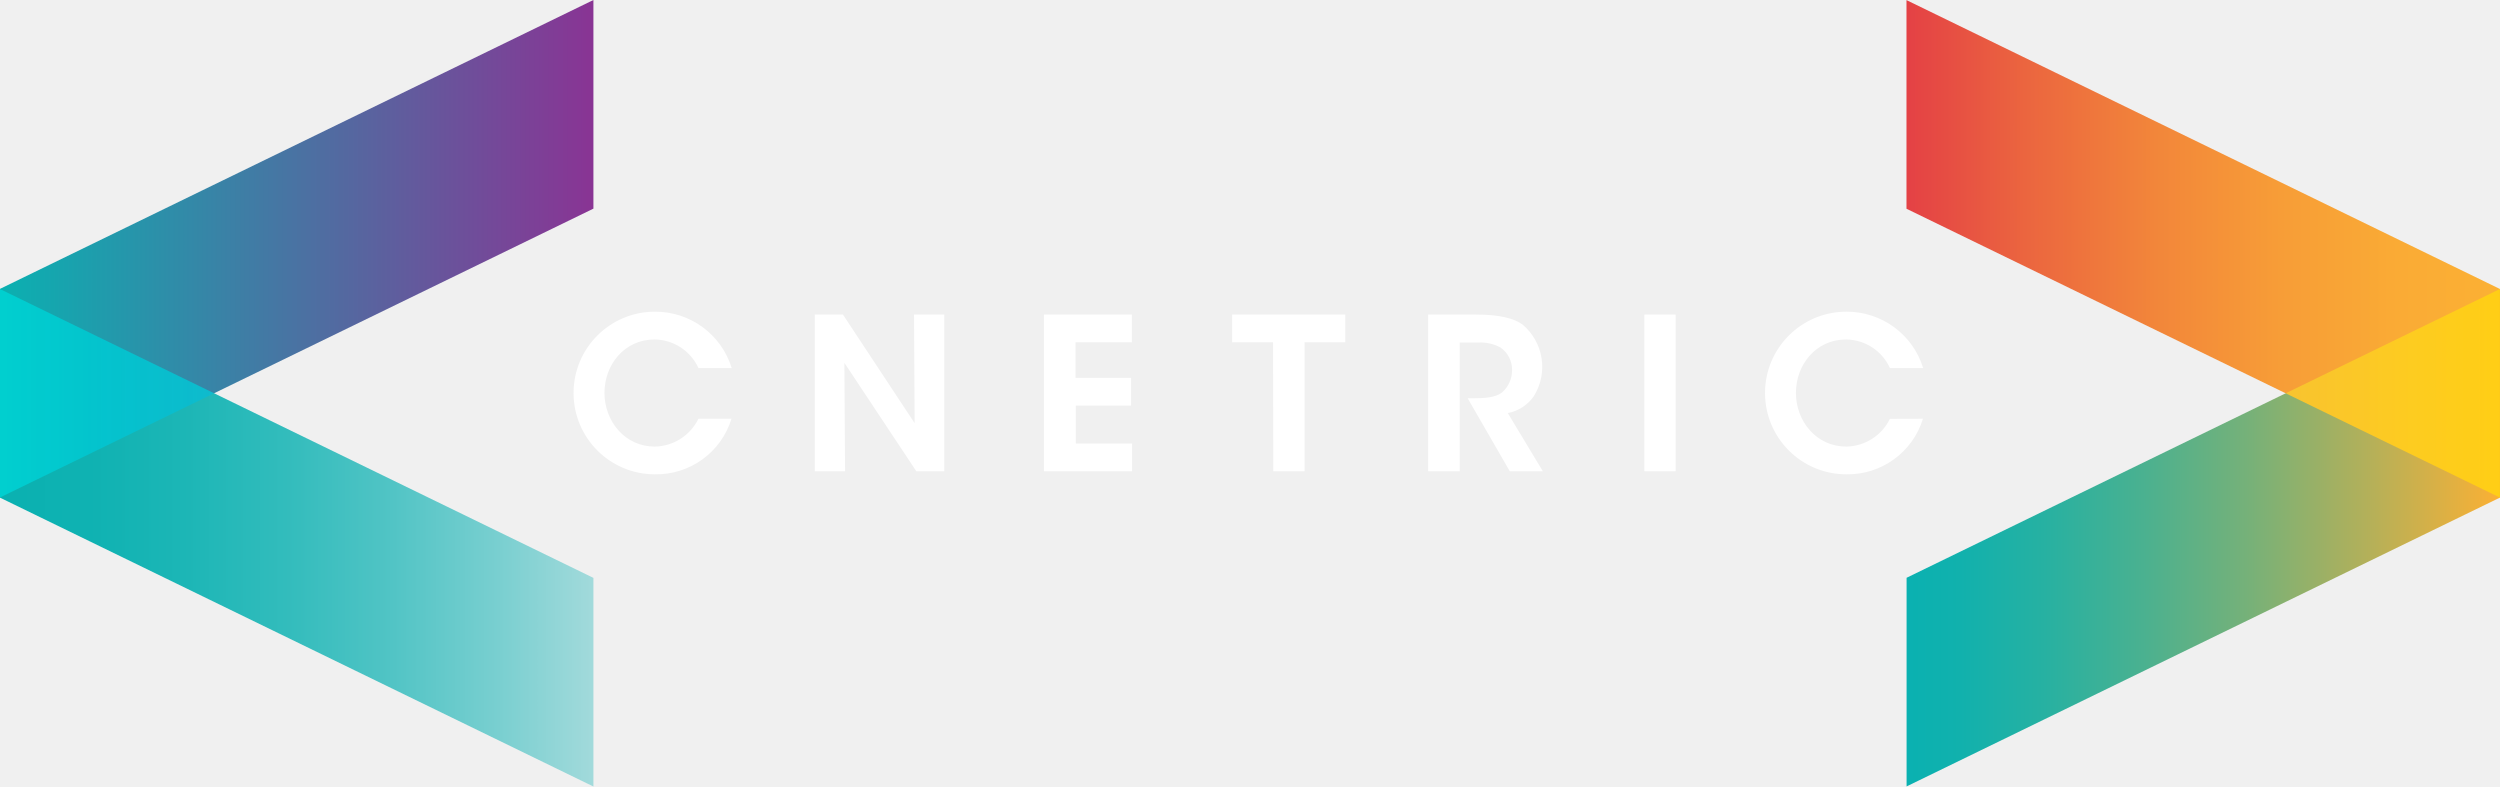
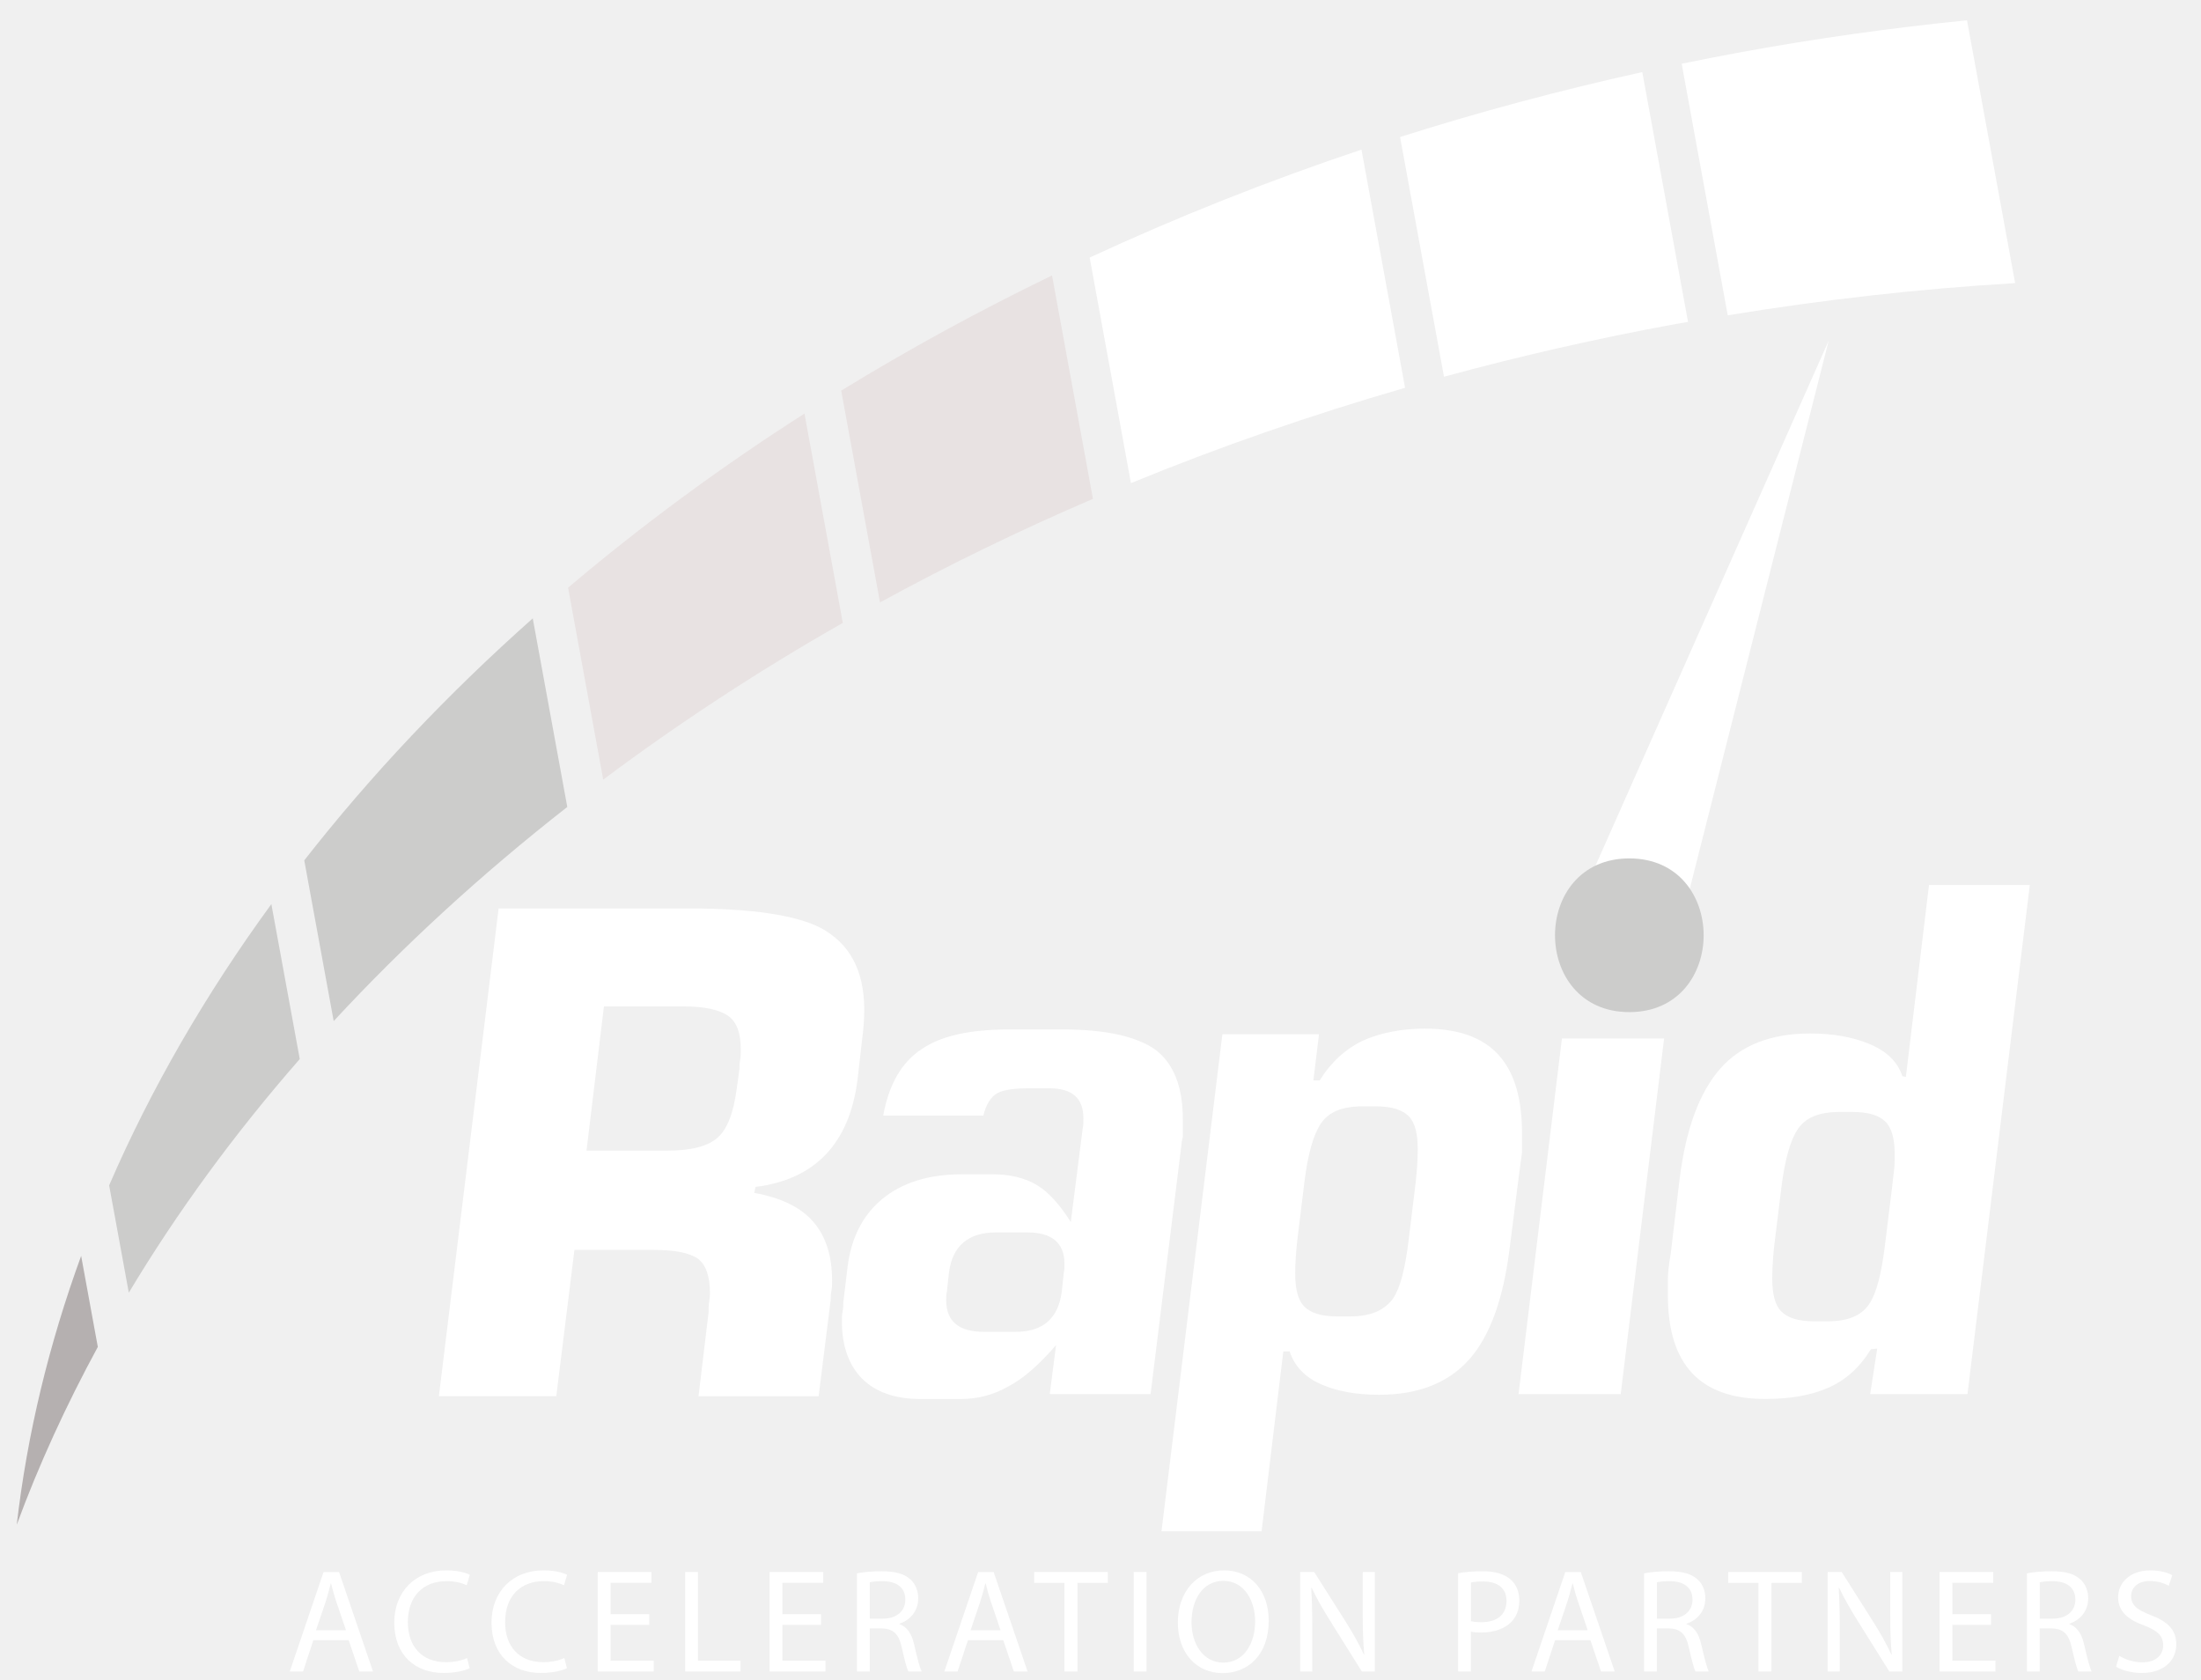
- <svg xmlns="http://www.w3.org/2000/svg" viewBox="0 0 479.64 150.9">
-   <defs>
-     <style>.cls-1{isolation:isolate;}.cls-2,.cls-3,.cls-4,.cls-5{mix-blend-mode:overlay;}.cls-2{fill:url(#linear-gradient);}.cls-3{fill:url(#linear-gradient-2);}.cls-4{fill:url(#linear-gradient-3);}.cls-5{fill:url(#linear-gradient-4);}.cls-6{fill:#fff;}</style>
-     <linearGradient id="linear-gradient" x1="5414" y1="-1910.5" x2="5414" y2="-2024.35" gradientTransform="translate(2024.35 5517.18) rotate(-90)" gradientUnits="userSpaceOnUse">
-       <stop offset="0" stop-color="#a2dadb" />
-       <stop offset="0.16" stop-color="#79cfd0" />
-       <stop offset="0.34" stop-color="#51c4c5" />
-       <stop offset="0.52" stop-color="#32bcbc" />
-       <stop offset="0.69" stop-color="#1cb6b6" />
-       <stop offset="0.85" stop-color="#0fb2b2" />
-       <stop offset="1" stop-color="#0ab1b1" />
-     </linearGradient>
-     <linearGradient id="linear-gradient-2" x1="2074.61" y1="-1910.5" x2="2074.61" y2="-2024.35" gradientTransform="matrix(0, 1, 1, 0, 2024.35, -2026.89)" gradientUnits="userSpaceOnUse">
-       <stop offset="0" stop-color="#893494" />
-       <stop offset="1" stop-color="#0ab1b1" />
-     </linearGradient>
-     <linearGradient id="linear-gradient-3" x1="2072.09" y1="5101.05" x2="2072.09" y2="5214.9" gradientTransform="translate(5580.67 -2024.35) rotate(90)" gradientUnits="userSpaceOnUse">
-       <stop offset="0.01" stop-color="#fbb034" />
-       <stop offset="0.17" stop-color="#faab35" />
-       <stop offset="0.37" stop-color="#f79d37" />
-       <stop offset="0.58" stop-color="#f2863a" />
-       <stop offset="0.8" stop-color="#eb653f" />
-       <stop offset="1" stop-color="#e44145" />
-     </linearGradient>
-     <linearGradient id="linear-gradient-4" x1="5416.56" y1="5101.03" x2="5416.56" y2="5214.88" gradientTransform="matrix(0, -1, -1, 0, 5580.67, 5519.71)" gradientUnits="userSpaceOnUse">
-       <stop offset="0" stop-color="#fbb034" />
-       <stop offset="0.22" stop-color="#b4b059" />
-       <stop offset="0.42" stop-color="#77b178" />
-       <stop offset="0.61" stop-color="#48b191" />
-       <stop offset="0.77" stop-color="#26b1a2" />
-       <stop offset="0.91" stop-color="#11b1ad" />
-       <stop offset="1" stop-color="#0ab1b1" />
-     </linearGradient>
-   </defs>
-   <g class="cls-1">
-     <g id="Layer_1" data-name="Layer 1">
-       <polygon class="cls-2" points="113.85 110.87 113.85 150.9 0 95.48 0 55.46 113.85 110.87" />
-       <polygon class="cls-3" points="113.85 40.03 113.85 0 0 55.42 0 95.44 113.85 40.03" />
-       <polygon class="cls-4" points="365.77 40.05 365.77 0.02 479.62 55.44 479.62 95.46 365.77 40.05" />
-       <polygon class="cls-5" points="365.79 110.85 365.79 150.88 479.64 95.46 479.64 55.44 365.79 110.85" />
-       <path class="cls-6" d="M140.34,80.34A15.09,15.09,0,0,1,125.64,91a15.6,15.6,0,1,1,0-31.2,15.31,15.31,0,0,1,14.74,10.81H134a9.36,9.36,0,0,0-8.41-5.48c-5.85,0-9.62,4.91-9.62,10.23,0,5.48,3.94,10.32,9.66,10.32A9.5,9.5,0,0,0,134,80.34Z" />
-       <path class="cls-6" d="M175.48,81.19l-.12-20.84h5.8V90.41H175.8L162,69.61l.13,20.8h-5.81V60.35h5.4Z" />
-       <path class="cls-6" d="M200.29,60.35h16.86v5.32h-10.8V72.5H217v5.32h-10.6v7.27h10.8v5.32H200.29Z" />
-       <path class="cls-6" d="M244.24,65.67h-7.85V60.35H258.1v5.32h-7.81V90.41h-6Z" />
-       <path class="cls-6" d="M274,60.35h9.1c4.67,0,7.35.73,9,1.91A10.6,10.6,0,0,1,294.28,76a7.87,7.87,0,0,1-5,3.25L296,90.41h-6.34l-8.08-14h1.17c2,0,4.15-.13,5.41-1.1A5.65,5.65,0,0,0,290.1,71a5.16,5.16,0,0,0-2.24-4.34,8,8,0,0,0-4.26-.94h-3.54V90.41H274Z" />
-       <path class="cls-6" d="M315.48,60.35h6V90.41h-6Z" />
-       <path class="cls-6" d="M368.93,80.34A15.1,15.1,0,0,1,354.23,91a15.6,15.6,0,1,1,0-31.2,15.32,15.32,0,0,1,14.74,10.81h-6.38a9.33,9.33,0,0,0-8.4-5.48c-5.85,0-9.63,4.91-9.63,10.23,0,5.48,3.94,10.32,9.67,10.32a9.48,9.48,0,0,0,8.36-5.32Z" />
+ <svg xmlns="http://www.w3.org/2000/svg" version="1.0" id="Layer_1" x="0px" y="0px" width="551.95px" height="421.11px" viewBox="0 0 551.95 421.11" style="enable-background:new 0 0 551.95 421.11;" xml:space="preserve">
+   <style type="text/css">
+ 	.st0{fill:#FFFFFF;}
+ 	.st1{fill:#CCCCCB;}
+ 	.st2{fill:#E8E2E2;}
+ 	.st3{fill:#B5B0B0;}
+ </style>
+   <g>
+     <g>
+       <path class="st0" d="M215.05,270.68c-2.02,15.98-10.6,25.07-25.57,26.92l-0.34,1.51c6.56,1.18,11.61,3.53,14.81,7.24    c3.19,3.7,4.71,8.58,4.71,14.8c0,0.84,0,1.68-0.17,2.53c-0.17,0.84-0.17,1.68-0.17,2.19l-3.03,24.23h-30.12l2.52-21.03    c0-0.84,0-1.85,0.17-2.87c0.17-1.01,0.17-1.68,0.17-2.02c0-4.21-1.01-7.07-3.03-8.58c-2.19-1.51-5.88-2.19-11.1-2.19h-19.85    l-4.55,36.68h-29.44l14.98-122.31h47.61c15.81,0,26.92,1.68,33.14,4.88c7.23,3.87,10.94,10.6,10.94,20.53    c0,2.19-0.17,4.71-0.51,7.24L215.05,270.68z M185.61,265.8c0.16-0.84,0.16-1.85,0.16-2.69c0-4.04-1.01-6.9-3.19-8.41    c-2.19-1.51-5.89-2.35-11.11-2.35h-20.02l-4.37,36.17h20.02c6.06,0,10.26-1.02,12.79-3.2c2.52-2.19,4.04-6.22,4.88-12.45    l0.67-4.88C185.43,267.48,185.43,266.64,185.61,265.8z" />
+       <path class="st0" d="M288.53,349.56h-25.28l1.58-12.29c-4.22,4.92-8.26,8.43-11.94,10.36c-3.69,2.1-7.72,3.16-11.76,3.16h-10.36    c-6.32,0-11.23-1.76-14.56-5.09c-3.34-3.33-5.09-8.25-5.09-14.39c0-0.7,0-1.58,0.18-2.46c0.18-0.88,0.18-1.75,0.18-2.28l1.05-8.77    c0.88-7.38,3.85-13.17,8.77-17.2c4.91-4.04,11.58-6.15,19.83-6.15h7.91c4.21,0,7.9,0.88,10.88,2.64c2.99,1.76,5.8,4.91,8.61,9.31    l2.99-23.52c0.17-0.53,0.17-1.41,0.17-2.46c0-5.09-2.81-7.54-8.6-7.54h-4.92c-3.69,0-6.49,0.35-8.08,1.23    c-1.57,0.87-2.81,2.81-3.5,5.61h-25.11c1.41-7.72,4.57-13.34,9.66-16.67c4.91-3.34,12.11-4.92,21.77-4.92h13.69    c10.71,0,18.43,1.75,23.17,5.09c4.57,3.51,6.85,9.3,6.85,17.38v2.28c0,0.7,0,1.4,0,2.11c-0.18,0.87-0.35,1.58-0.35,2.1    L288.53,349.56z M266.94,316.91c0-5.26-3.16-7.89-9.3-7.89h-7.9c-6.84,0-10.88,3.33-11.76,10.01l-0.53,4.91    c-0.17,0.53-0.17,1.23-0.17,2.11c0,5.27,3.16,7.9,9.48,7.9h7.91c6.84,0,10.71-3.34,11.58-10.01l0.53-4.91    C266.94,318.49,266.94,317.79,266.94,316.91z" />
+       <path class="st0" d="M378.52,313.4c-1.58,12.46-4.92,21.59-10.01,27.38c-5.27,5.97-12.82,8.95-22.65,8.95    c-5.78,0-10.53-0.87-14.57-2.63c-4.04-1.75-6.66-4.57-7.9-8.25h-1.57l-5.45,45.11h-25.1l15.27-124.63h24.23l-1.41,11.58h1.58    c2.81-4.56,6.49-7.9,10.88-10c4.39-1.94,9.65-2.99,15.45-2.99c8.25,0,14.39,2.11,18.44,6.5c4.04,4.39,5.97,10.88,5.97,19.83    c0,1.58,0,3.16,0,4.74c-0.35,2.28-0.53,4.04-0.71,5.26L378.52,313.4z M355.53,288.12c0-3.86-0.7-6.67-2.28-8.25    c-1.58-1.58-4.21-2.46-8.25-2.46h-3.34c-5.09,0-8.43,1.41-10.36,4.22c-1.93,2.81-3.33,7.72-4.21,14.92l-1.76,14.39    c-0.35,3.16-0.53,5.96-0.53,8.43c0,3.86,0.71,6.67,2.29,8.25c1.58,1.58,4.21,2.46,8.25,2.46h3.34c5.09,0,8.6-1.58,10.71-4.56    c1.75-2.63,2.98-7.37,3.86-14.57l1.75-14.39C355.35,293.39,355.53,290.58,355.53,288.12z" />
+       <path class="st0" d="M406.43,349.56h-25.62l10.88-89.17h25.62L406.43,349.56z" />
+       <path class="st0" d="M493.39,349.56h-24.4l1.76-11.41l-1.58,0.17c-2.81,4.57-6.32,7.73-10.71,9.65c-4.4,1.94-9.65,2.81-15.8,2.81    c-16.32,0-24.4-8.6-24.4-25.98c0-1.58,0-2.98,0-4.22c0-1.05,0.18-3.16,0.7-6.14l2.28-19.14c1.58-12.29,4.92-21.41,10.19-27.38    c5.09-5.79,12.64-8.78,22.47-8.78c5.78,0,10.71,0.88,14.92,2.64c4.21,1.75,7.02,4.38,8.25,8.07l0.87,0.17l5.8-48.1h25.28    L493.39,349.56z M474.96,293.56c0.17-1.23,0.17-2.63,0.17-4.21c0-3.68-0.7-6.49-2.29-8.07c-1.57-1.58-4.21-2.46-8.24-2.46h-3.33    c-5.1,0-8.43,1.4-10.36,4.21c-1.93,2.81-3.34,7.73-4.21,14.92l-1.75,14.22c-0.35,3.16-0.52,5.97-0.52,8.43    c0,3.86,0.7,6.67,2.28,8.25c1.58,1.58,4.21,2.46,8.25,2.46h3.34c5.09,0,8.43-1.41,10.36-4.21c1.93-2.81,3.15-7.72,4.04-14.92    l1.75-14.22C474.61,296.37,474.79,294.97,474.96,293.56z" />
+     </g>
+     <polygon class="st0" points="391.16,237.21 458.58,85.42 418.18,244.82  " />
+     <path class="st1" d="M408.59,215.24c-24.85,0-24.85,38.54,0,38.54C433.44,253.78,433.44,215.24,408.59,215.24z" />
+     <g>
+       <path class="st0" d="M78.58,411.27l-2.59,7.85h-3.33l8.48-24.94h3.89l8.51,24.94h-3.44l-2.66-7.85H78.58z M86.76,408.75    l-2.44-7.18c-0.55-1.63-0.92-3.11-1.3-4.55h-0.07c-0.37,1.48-0.78,3-1.26,4.52l-2.44,7.22H86.76z" />
+       <path class="st0" d="M117.78,418.3c-1.18,0.59-3.55,1.18-6.59,1.18c-7.03,0-12.32-4.44-12.32-12.62c0-7.81,5.29-13.1,13.03-13.1    c3.11,0,5.07,0.67,5.92,1.11l-0.78,2.63c-1.22-0.59-2.96-1.04-5.03-1.04c-5.85,0-9.73,3.74-9.73,10.29    c0,6.11,3.52,10.03,9.59,10.03c1.96,0,3.96-0.41,5.26-1.04L117.78,418.3z" />
+       <path class="st0" d="M142.17,418.3c-1.18,0.59-3.55,1.18-6.59,1.18c-7.03,0-12.32-4.44-12.32-12.62c0-7.81,5.29-13.1,13.03-13.1    c3.11,0,5.07,0.67,5.92,1.11l-0.78,2.63c-1.22-0.59-2.96-1.04-5.03-1.04c-5.85,0-9.73,3.74-9.73,10.29    c0,6.11,3.52,10.03,9.59,10.03c1.96,0,3.96-0.41,5.26-1.04L142.17,418.3z" />
+       <path class="st0" d="M162.82,407.42h-9.7v8.99h10.81v2.7H149.9v-24.94h13.47v2.7h-10.25v7.88h9.7V407.42z" />
+       <path class="st0" d="M171.82,394.17h3.22v22.24h10.66v2.7h-13.88V394.17z" />
+       <path class="st0" d="M205.9,407.42h-9.7v8.99h10.81v2.7h-14.03v-24.94h13.47v2.7h-10.25v7.88h9.7V407.42z" />
+       <path class="st0" d="M214.9,394.5c1.63-0.33,3.96-0.52,6.18-0.52c3.44,0,5.66,0.63,7.22,2.04c1.26,1.11,1.96,2.81,1.96,4.74    c0,3.29-2.07,5.48-4.7,6.37v0.11c1.92,0.67,3.07,2.44,3.66,5.03c0.81,3.48,1.41,5.88,1.92,6.85h-3.33    c-0.41-0.7-0.96-2.85-1.66-5.96c-0.74-3.44-2.07-4.74-5-4.85h-3.04v10.81h-3.22V394.5z M218.12,405.86h3.29    c3.44,0,5.62-1.89,5.62-4.74c0-3.22-2.33-4.63-5.74-4.66c-1.55,0-2.66,0.15-3.18,0.3V405.86z" />
+       <path class="st0" d="M242.73,411.27l-2.59,7.85h-3.33l8.48-24.94h3.89l8.51,24.94h-3.44l-2.66-7.85H242.73z M250.91,408.75    l-2.44-7.18c-0.55-1.63-0.93-3.11-1.3-4.55h-0.07c-0.37,1.48-0.78,3-1.26,4.52l-2.44,7.22H250.91z" />
+       <path class="st0" d="M266.94,396.91h-7.59v-2.74h18.47v2.74h-7.62v22.21h-3.26V396.91z" />
+       <path class="st0" d="M287.52,394.17v24.94h-3.22v-24.94H287.52z" />
+       <path class="st0" d="M318.16,406.38c0,8.59-5.22,13.14-11.58,13.14c-6.59,0-11.21-5.11-11.21-12.66c0-7.92,4.92-13.1,11.58-13.1    C313.76,393.76,318.16,398.98,318.16,406.38z M298.8,406.79c0,5.33,2.89,10.1,7.96,10.1c5.11,0,7.99-4.7,7.99-10.36    c0-4.96-2.59-10.14-7.96-10.14C301.47,396.39,298.8,401.31,298.8,406.79z" />
+       <path class="st0" d="M326.05,419.11v-24.94h3.52l7.99,12.62c1.85,2.92,3.29,5.55,4.48,8.11l0.07-0.04    c-0.3-3.33-0.37-6.37-0.37-10.25v-10.44h3.03v24.94h-3.26l-7.92-12.66c-1.74-2.78-3.41-5.63-4.66-8.33l-0.11,0.04    c0.19,3.15,0.26,6.14,0.26,10.29v10.66H326.05z" />
+       <path class="st0" d="M365.65,394.46c1.55-0.26,3.59-0.48,6.18-0.48c3.18,0,5.51,0.74,6.99,2.07c1.37,1.18,2.18,3,2.18,5.22    c0,2.26-0.67,4.03-1.92,5.33c-1.7,1.81-4.48,2.74-7.62,2.74c-0.96,0-1.85-0.04-2.59-0.22v9.99h-3.22V394.46z M368.87,406.49    c0.7,0.19,1.59,0.26,2.66,0.26c3.89,0,6.26-1.89,6.26-5.33c0-3.29-2.33-4.88-5.88-4.88c-1.41,0-2.48,0.11-3.03,0.26V406.49z" />
+       <path class="st0" d="M389.97,411.27l-2.59,7.85h-3.33l8.48-24.94h3.89l8.51,24.94h-3.44l-2.66-7.85H389.97z M398.15,408.75    l-2.44-7.18c-0.56-1.63-0.93-3.11-1.3-4.55h-0.07c-0.37,1.48-0.78,3-1.26,4.52l-2.44,7.22H398.15z" />
+       <path class="st0" d="M412.29,394.5c1.63-0.33,3.96-0.52,6.18-0.52c3.44,0,5.66,0.63,7.22,2.04c1.26,1.11,1.96,2.81,1.96,4.74    c0,3.29-2.07,5.48-4.7,6.37v0.11c1.92,0.67,3.07,2.44,3.66,5.03c0.81,3.48,1.41,5.88,1.92,6.85h-3.33    c-0.41-0.7-0.96-2.85-1.67-5.96c-0.74-3.44-2.07-4.74-5-4.85h-3.03v10.81h-3.22V394.5z M415.51,405.86h3.29    c3.44,0,5.63-1.89,5.63-4.74c0-3.22-2.33-4.63-5.74-4.66c-1.55,0-2.67,0.15-3.18,0.3V405.86z" />
+       <path class="st0" d="M440.97,396.91h-7.59v-2.74h18.47v2.74h-7.62v22.21h-3.26V396.91z" />
+       <path class="st0" d="M458.33,419.11v-24.94h3.52l7.99,12.62c1.85,2.92,3.29,5.55,4.48,8.11l0.07-0.04    c-0.3-3.33-0.37-6.37-0.37-10.25v-10.44h3.03v24.94h-3.26l-7.92-12.66c-1.74-2.78-3.4-5.63-4.66-8.33l-0.11,0.04    c0.19,3.15,0.26,6.14,0.26,10.29v10.66H458.33z" />
+       <path class="st0" d="M499.3,407.42h-9.7v8.99h10.81v2.7h-14.03v-24.94h13.47v2.7h-10.25v7.88h9.7V407.42z" />
+       <path class="st0" d="M508.3,394.5c1.63-0.33,3.96-0.52,6.18-0.52c3.44,0,5.66,0.63,7.22,2.04c1.26,1.11,1.96,2.81,1.96,4.74    c0,3.29-2.07,5.48-4.7,6.37v0.11c1.92,0.67,3.07,2.44,3.66,5.03c0.81,3.48,1.41,5.88,1.92,6.85h-3.33    c-0.41-0.7-0.96-2.85-1.67-5.96c-0.74-3.44-2.07-4.74-5-4.85h-3.03v10.81h-3.22V394.5z M511.52,405.86h3.29    c3.44,0,5.63-1.89,5.63-4.74c0-3.22-2.33-4.63-5.74-4.66c-1.55,0-2.67,0.15-3.18,0.3V405.86z" />
+       <path class="st0" d="M531.47,415.19c1.44,0.89,3.55,1.63,5.77,1.63c3.29,0,5.22-1.74,5.22-4.26c0-2.33-1.33-3.66-4.7-4.96    c-4.07-1.44-6.59-3.55-6.59-7.07c0-3.89,3.22-6.77,8.07-6.77c2.55,0,4.41,0.59,5.51,1.22l-0.89,2.63    c-0.81-0.44-2.48-1.18-4.74-1.18c-3.4,0-4.7,2.04-4.7,3.74c0,2.33,1.52,3.48,4.96,4.81c4.22,1.63,6.37,3.66,6.37,7.33    c0,3.85-2.85,7.18-8.73,7.18c-2.41,0-5.03-0.7-6.37-1.59L531.47,415.19z" />
+     </g>
+     <g>
+       <path class="st2" d="M210.95,97.94l9.73,53.11c17.1-9.34,34.9-18.03,53.4-25.96l-10.26-56.03    C245.43,77.97,227.78,87.63,210.95,97.94z" />
+       <path class="st0" d="M273.26,64.59l10.35,56.55c22.05-9.05,45-17.05,68.74-23.9l-10.93-59.72    C317.78,45.42,295.03,54.49,273.26,64.59z" />
+       <path class="st3" d="M4.2,382.32c5.56-15.12,12.41-30,20.33-44.59l-4.18-22.83C12.3,336.97,6.82,359.52,4.2,382.32z" />
+       <path class="st2" d="M142.46,147.36l8.81,48.13c18.75-14.03,38.8-27.19,60.08-39.3l-9.61-52.49    C180.56,117.24,160.75,131.86,142.46,147.36z" />
+       <path class="st1" d="M76.3,215.73l7.38,40.3c17.52-18.93,37.12-36.91,58.58-53.69l-8.66-47.29    C112.16,174.1,92.95,194.42,76.3,215.73z" />
+       <path class="st1" d="M27.37,297.22l4.93,26.91c12.15-20.25,26.49-39.85,42.87-58.58l-7.12-38.85    C51.56,249.3,37.88,272.92,27.37,297.22z" />
+       <path class="st0" d="M351.1,34.36l11.01,60.1c18.91-5.15,38.28-9.59,58.1-13.22c1.04-0.19,2.06-0.34,3.1-0.52l-11.47-62.64    C391.06,22.67,370.79,28.1,351.1,34.36z" />
+       <path class="st0" d="M493.27,5.09c-18.75,1.88-37.66,4.51-56.69,8c-4.98,0.91-9.93,1.89-14.86,2.9l11.55,63.07    c24.27-3.97,48.34-6.69,72.07-8.07L493.27,5.09z" />
    </g>
  </g>
</svg>
